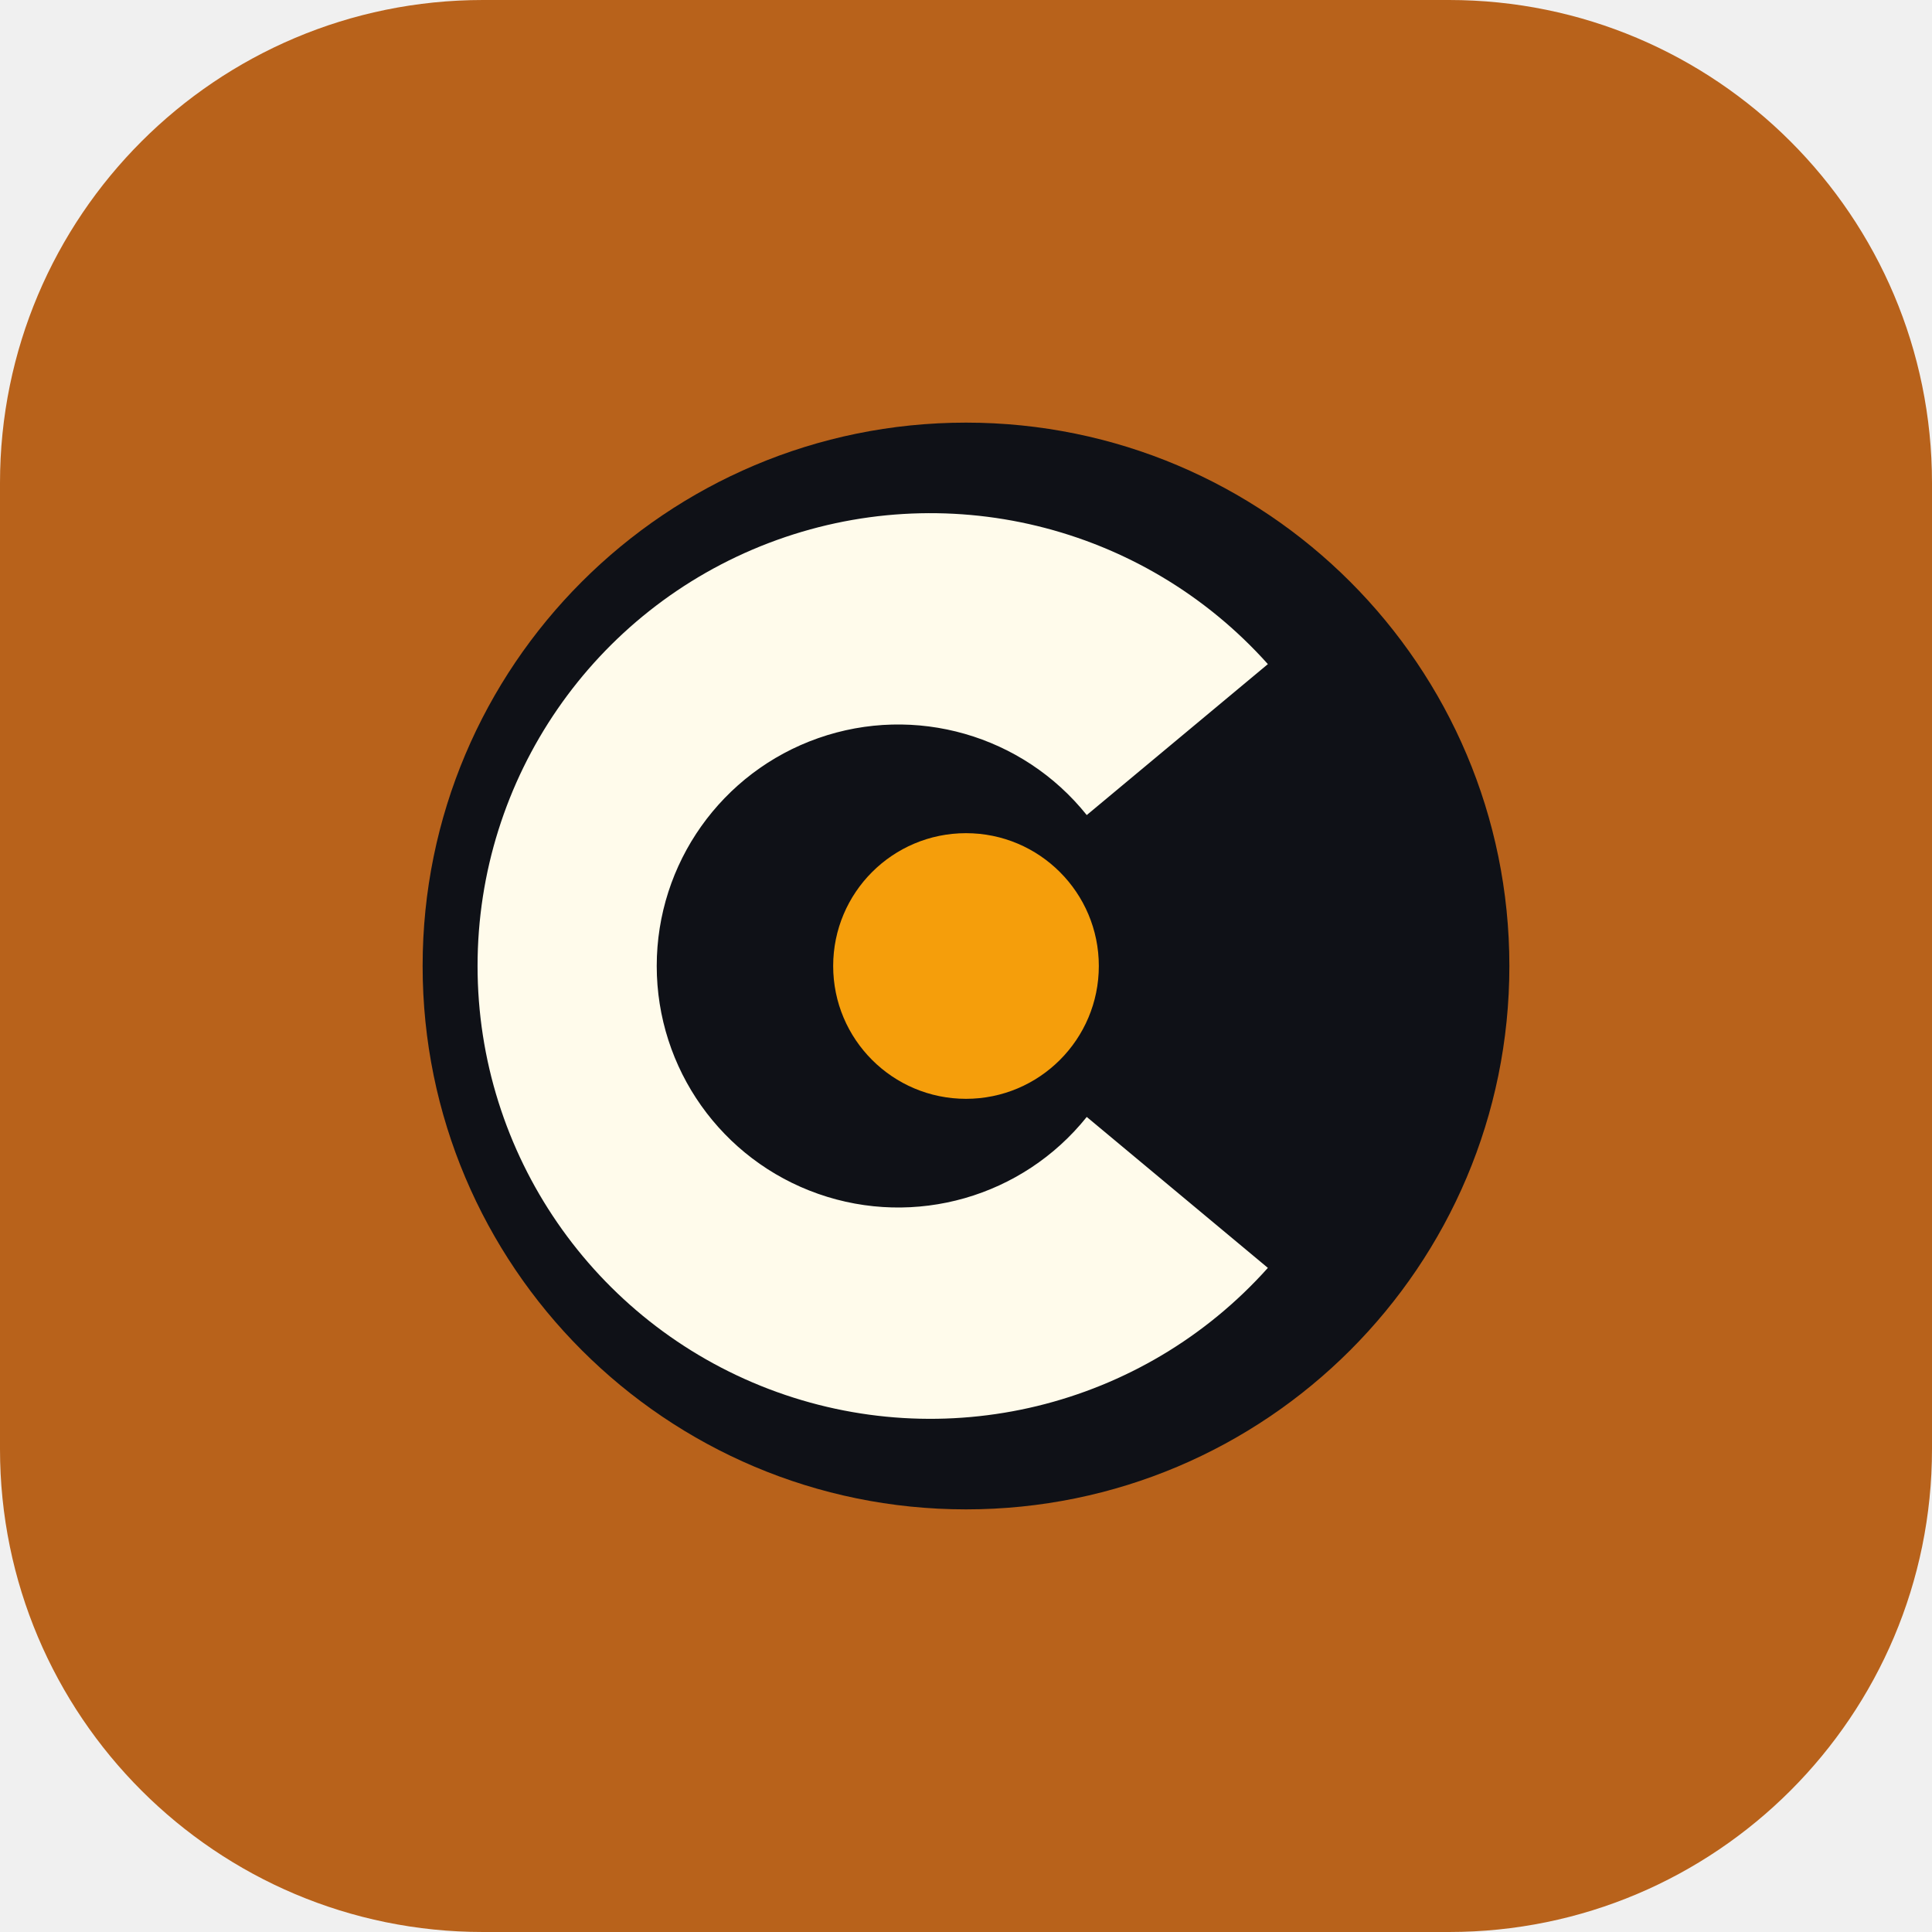
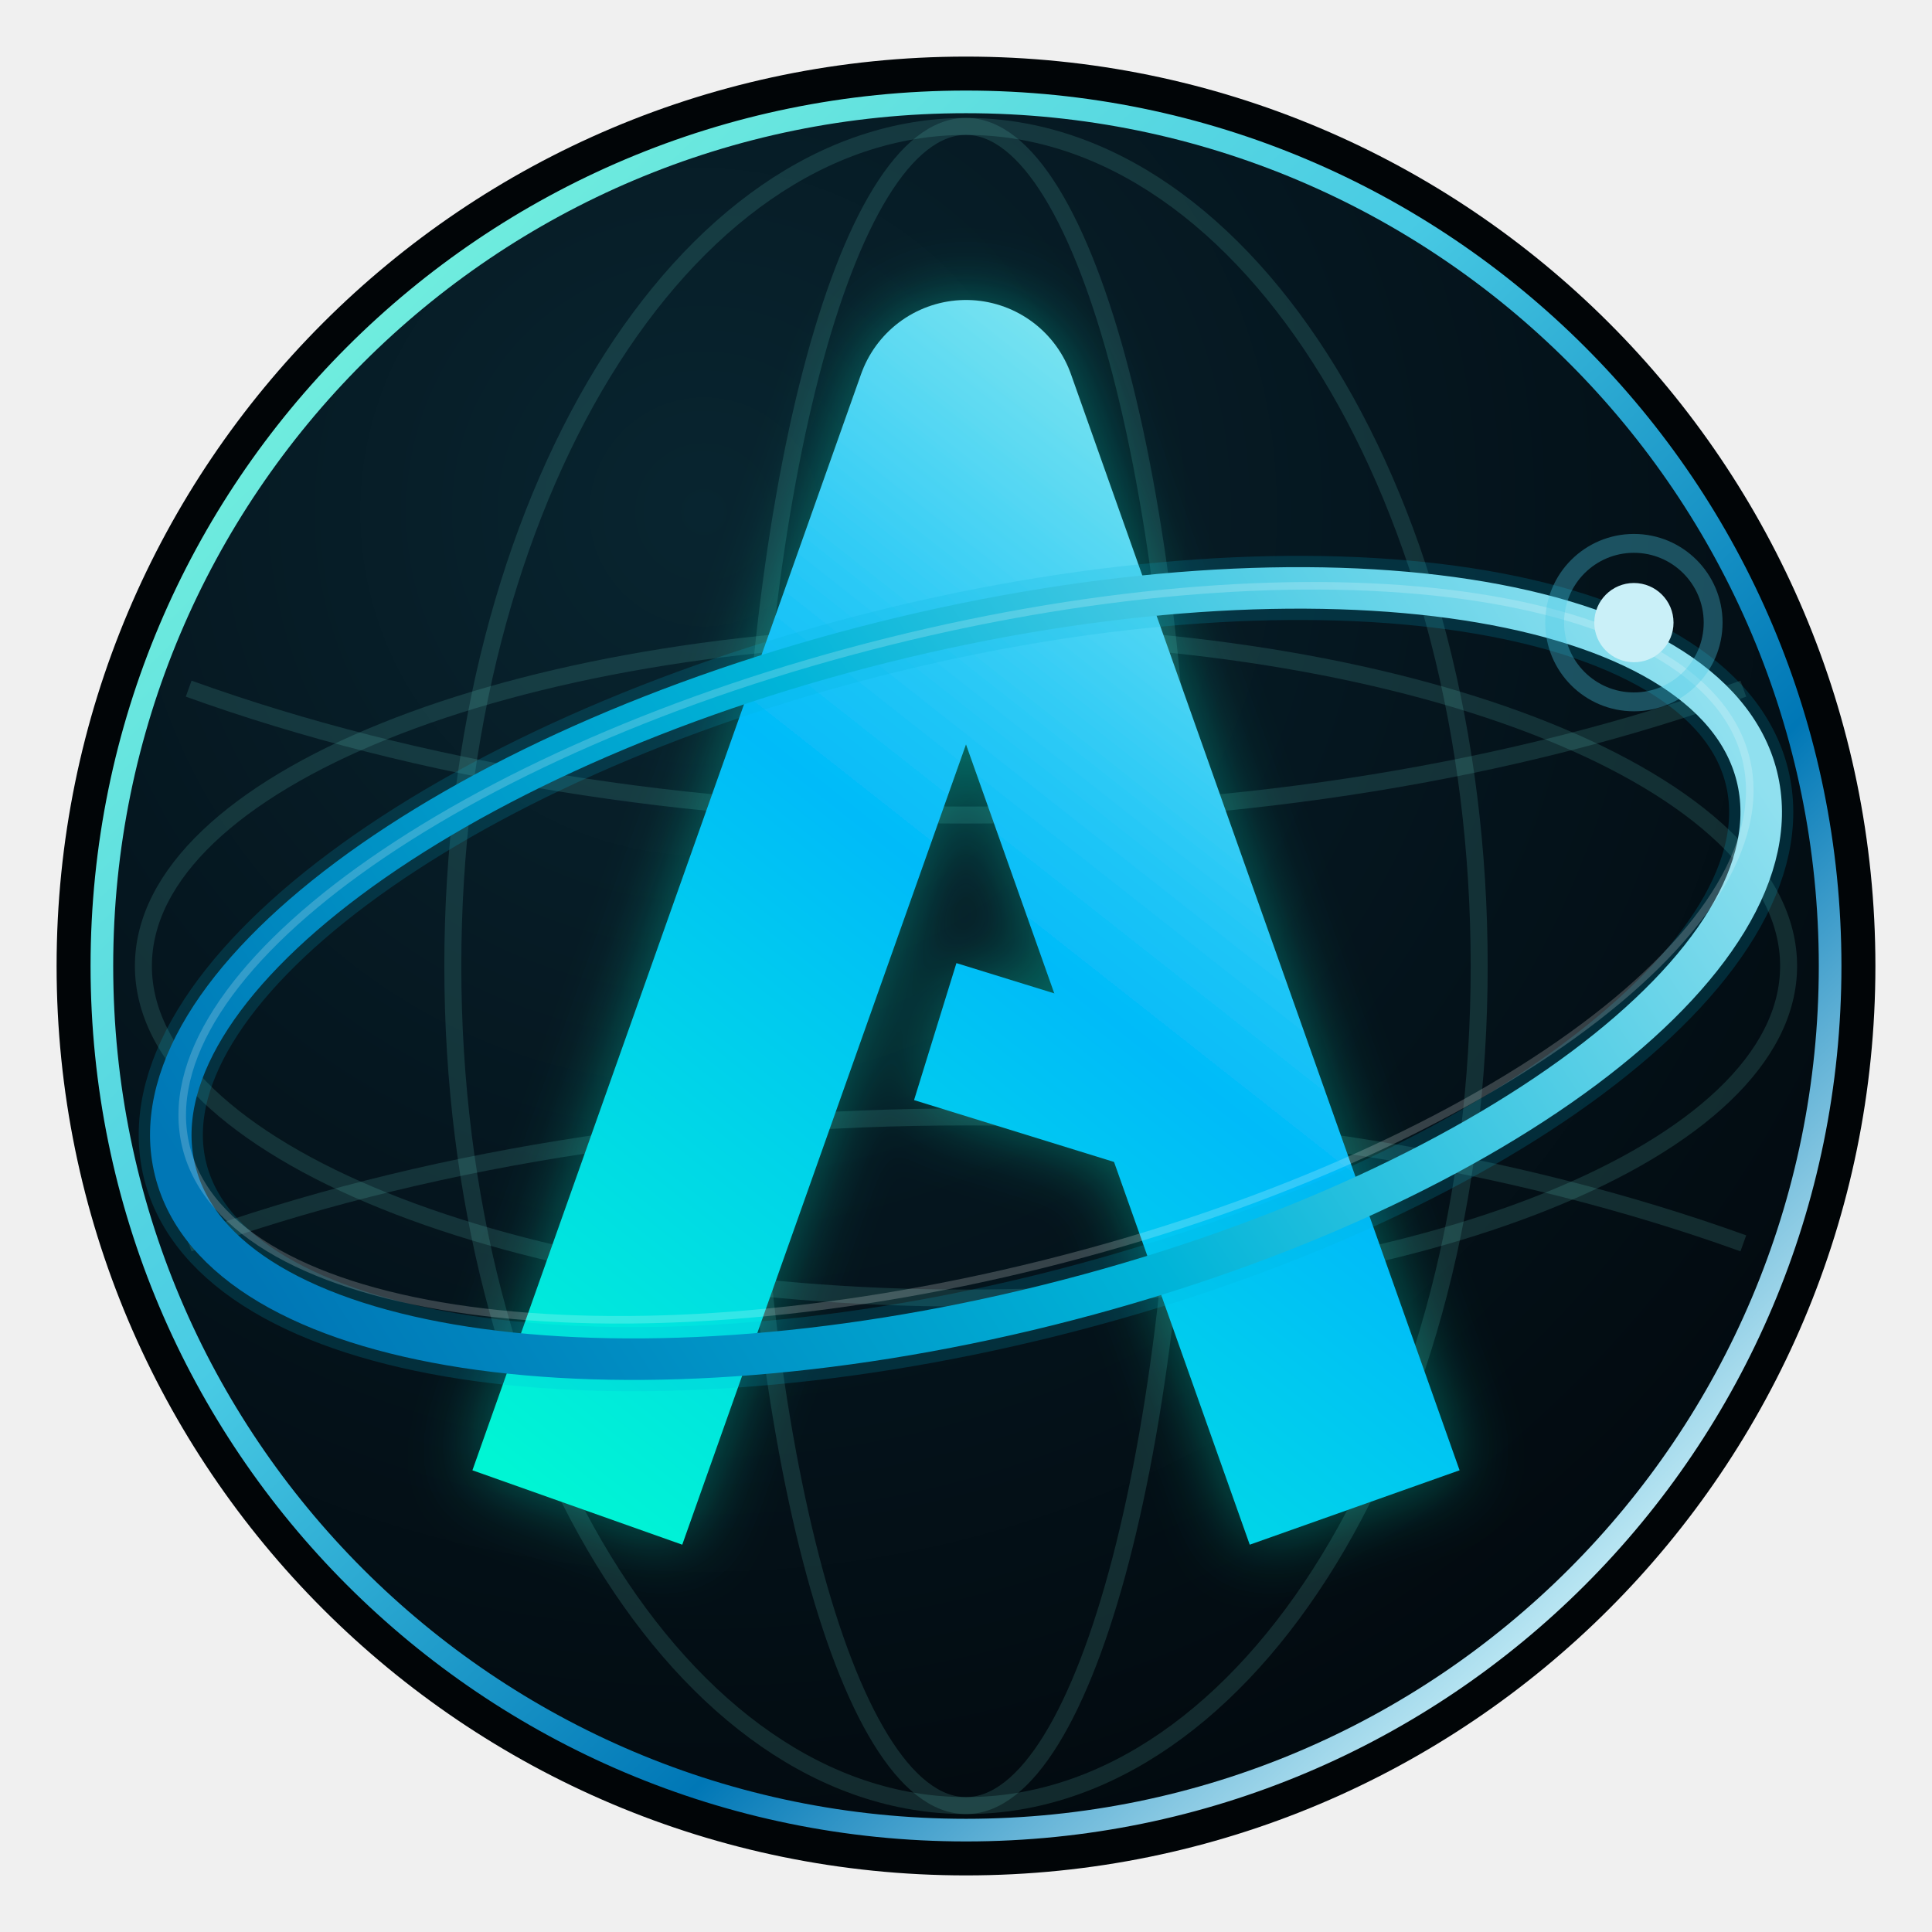
- <svg xmlns="http://www.w3.org/2000/svg" viewBox="0 0 32 32" width="32" height="32">
-   <rect width="32" height="32" rx="8" fill="#B8621B" />
-   <circle cx="16" cy="16" r="9" fill="#0F1117" />
-   <path d="M 21 11 A 7.5 7.5 0 1 0 21 21 L 18 18.5 A 4 4 0 1 1 18 13.5 Z" fill="#FFFBEB" />
-   <circle cx="16" cy="16" r="2.2" fill="#F59E0B" />
+ <svg xmlns="http://www.w3.org/2000/svg" viewBox="0 0 1024 1024" role="img" aria-label="ClearSist">
+   <defs>
+     <radialGradient id="field_clearsist" cx="35%" cy="24%" r="82%">
+       <stop offset="0" stop-color="#082530" />
+       <stop offset=".48" stop-color="#05161f" />
+       <stop offset="1" stop-color="#02090e" />
+     </radialGradient>
+     <linearGradient id="mark_clearsist" x1="270" y1="780" x2="730" y2="196" gradientUnits="userSpaceOnUse">
+       <stop stop-color="#00f5d4" />
+       <stop offset=".52" stop-color="#00bbf9" />
+       <stop offset="1" stop-color="#a0f0ed" />
+     </linearGradient>
+     <linearGradient id="orbit_clearsist" x1="130" y1="650" x2="900" y2="386" gradientUnits="userSpaceOnUse">
+       <stop stop-color="#0077b6" />
+       <stop offset=".5" stop-color="#00b4d8" />
+       <stop offset="1" stop-color="#90e0ef" />
+     </linearGradient>
+     <linearGradient id="rim_clearsist" x1="170" y1="160" x2="850" y2="864" gradientUnits="userSpaceOnUse">
+       <stop stop-color="#72efdd" />
+       <stop offset=".38" stop-color="#48cae4" />
+       <stop offset=".72" stop-color="#0077b6" />
+       <stop offset="1" stop-color="#caf0f8" />
+     </linearGradient>
+     <filter id="markGlow_clearsist" x="-30%" y="-30%" width="160%" height="160%">
+       <feGaussianBlur stdDeviation="18" result="blur" />
+       <feFlood flood-color="#00f5d4" flood-opacity=".38" />
+       <feComposite in2="blur" operator="in" />
+       <feMerge>
+         <feMergeNode />
+         <feMergeNode in="SourceGraphic" />
+       </feMerge>
+     </filter>
+     <clipPath id="badge_clearsist">
+       <circle cx="512" cy="512" r="480" />
+     </clipPath>
+   </defs>
+   <circle cx="512" cy="512" r="472" fill="#030d12" stroke="#010507" stroke-width="20" />
+   <circle cx="512" cy="512" r="458" fill="url(#field_clearsist)" stroke="url(#rim_clearsist)" stroke-width="12" />
+   <g clip-path="url(#badge_clearsist)">
+     <g fill="none" stroke="#72efdd" stroke-opacity=".14" stroke-width="9">
+       <ellipse cx="512" cy="512" rx="272" ry="445" />
+       <ellipse cx="512" cy="512" rx="116" ry="445" />
+       <ellipse cx="512" cy="512" rx="436" ry="176" />
+       <path d="M100 365c122 44 265 67 412 67s290-23 412-67M100 659c122-44 265-67 412-67s290 23 412 67" />
+     </g>
+     <g filter="url(#markGlow_clearsist)" fill="none" stroke="url(#mark_clearsist)" stroke-linejoin="round">
+       <path d="M306 799 512 218 718 799" stroke-width="118" />
+       <path d="m532 558 97 30" stroke-width="76" stroke-linecap="square" />
+     </g>
+     <ellipse cx="512" cy="516" rx="432" ry="181" fill="none" stroke="#00b4d8" stroke-opacity=".18" stroke-width="34" transform="rotate(-14 512 516)" />
+     <ellipse cx="512" cy="516" rx="432" ry="181" fill="none" stroke="url(#orbit_clearsist)" stroke-width="22" transform="rotate(-14 512 516)" />
+     <ellipse cx="512" cy="505" rx="426" ry="170" fill="none" stroke="#fff" stroke-opacity=".2" stroke-width="4" transform="rotate(-14 512 505)" />
+     <circle cx="866" cy="330" r="21" fill="#caf0f8" />
+     <circle cx="866" cy="330" r="42" fill="none" stroke="#48cae4" stroke-opacity=".35" stroke-width="10" />
+   </g>
</svg>
